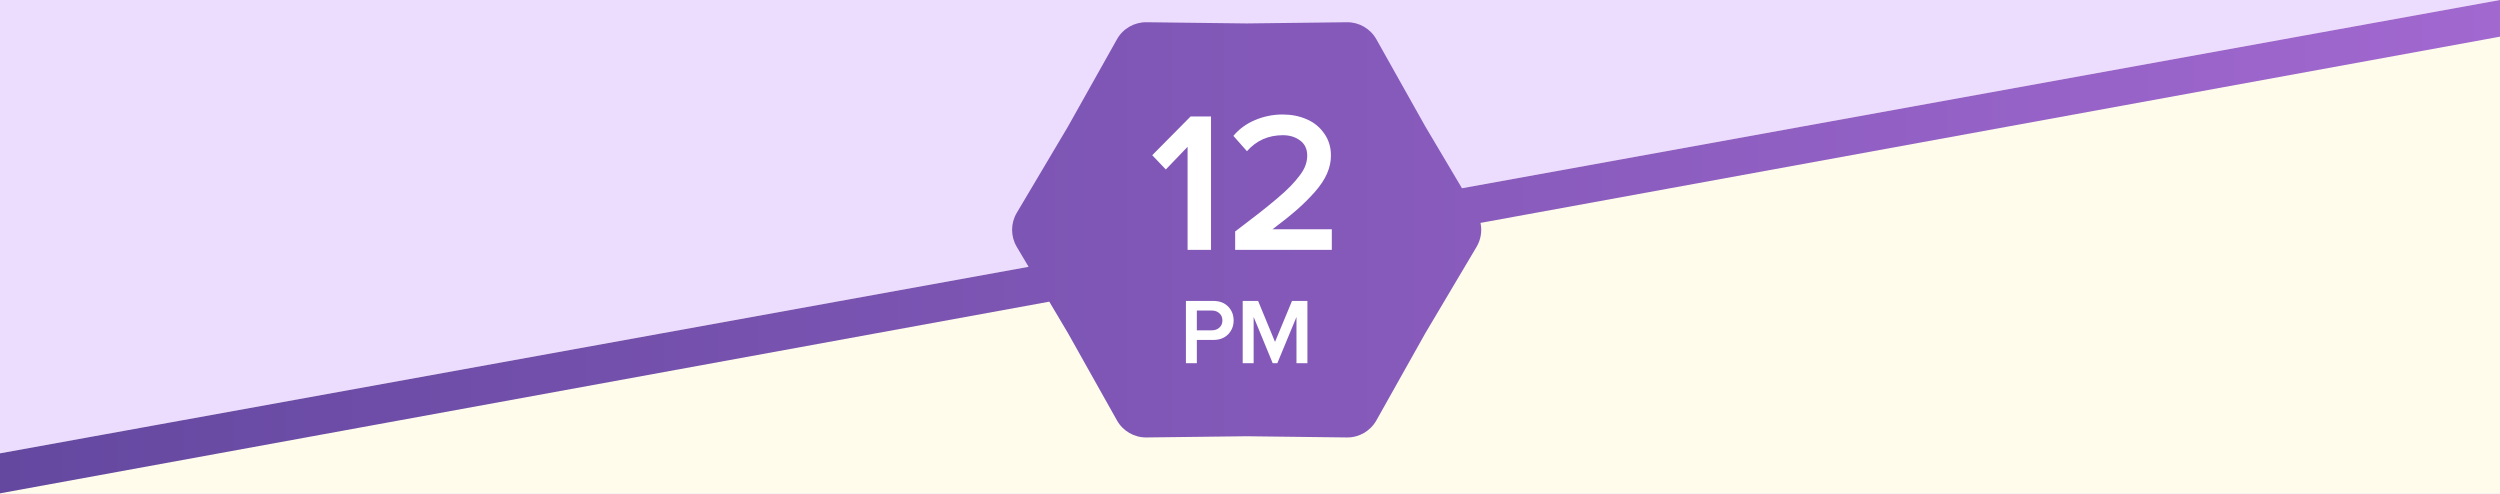
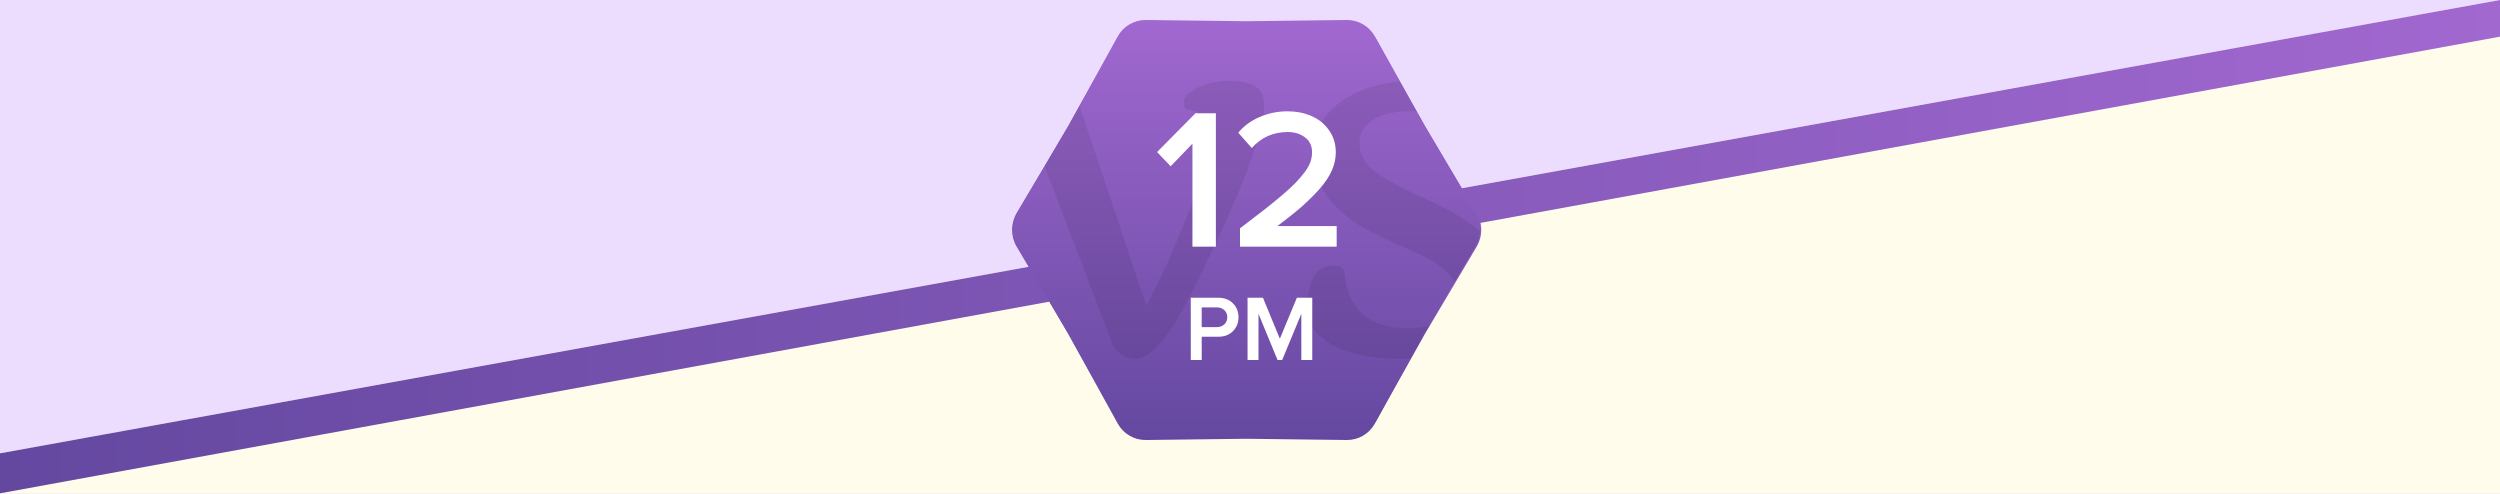
<svg xmlns="http://www.w3.org/2000/svg" width="375" height="74" viewBox="0 0 375 74" fill="none">
  <path d="M0 0H375V5.5L0 74V0Z" fill="#ECDDFE" />
-   <path d="M375 74L0 74L-5.24534e-07 68L375 0L375 74Z" fill="#FFFCEC" />
-   <path fill-rule="evenodd" clip-rule="evenodd" d="M154.291 40.022L0 68V74L157.394 45.249L160.188 49.957L167.547 63.066C168.443 64.661 170.138 65.64 171.967 65.618L187 65.437L202.033 65.618C203.862 65.64 205.557 64.661 206.453 63.066L213.812 49.957L221.485 37.029C222.137 35.931 222.334 34.645 222.076 33.434L375 5.5L375 0L219.295 28.235L213.812 18.997L206.453 5.888C205.557 4.293 203.862 3.314 202.033 3.336L187 3.517L171.967 3.336C170.138 3.314 168.443 4.293 167.547 5.888L160.188 18.997L152.515 31.925C151.581 33.498 151.581 35.456 152.515 37.029L154.291 40.022Z" fill="url(#paint0_linear)" />
-   <path d="M172.835 23.283L178.592 17.467H181.653V37.477H178.138V22.023L174.871 25.421L172.835 23.283ZM185.008 20.382C185.867 19.347 186.951 18.556 188.26 18.009C189.578 17.453 190.955 17.174 192.391 17.174C193.709 17.174 194.905 17.409 195.979 17.877C197.063 18.336 197.942 19.044 198.616 20.001C199.3 20.949 199.642 22.062 199.642 23.341C199.642 24.24 199.446 25.138 199.056 26.037C198.665 26.925 198.064 27.833 197.254 28.761C196.443 29.679 195.54 30.578 194.544 31.456C193.548 32.326 192.327 33.302 190.882 34.386H199.773V37.477H185.271V34.723C186.688 33.649 187.859 32.75 188.787 32.028C189.715 31.305 190.623 30.568 191.512 29.816C192.4 29.064 193.099 28.424 193.606 27.897C194.114 27.369 194.573 26.832 194.983 26.286C195.394 25.739 195.677 25.231 195.833 24.762C195.999 24.293 196.082 23.82 196.082 23.341C196.082 22.355 195.726 21.598 195.013 21.071C194.3 20.543 193.445 20.28 192.449 20.28C190.252 20.28 188.45 21.081 187.044 22.682L185.008 20.382ZM177.888 54.477V45.139H181.989C182.933 45.139 183.678 45.422 184.225 45.987C184.771 46.547 185.045 47.24 185.045 48.065C185.045 48.89 184.769 49.585 184.218 50.15C183.671 50.71 182.928 50.991 181.989 50.991H179.528V54.477H177.888ZM179.528 49.548H181.771C182.235 49.548 182.616 49.411 182.912 49.138C183.213 48.865 183.363 48.507 183.363 48.065C183.363 47.623 183.213 47.265 182.912 46.992C182.616 46.718 182.235 46.581 181.771 46.581H179.528V49.548ZM186.405 54.477V45.139H188.716L191.252 51.285L193.802 45.139H196.112V54.477H194.472V47.545L191.601 54.477H190.903L188.046 47.545V54.477H186.405Z" fill="white" />
+   <path d="M375 74H5.24534e-07L0 68L375 0V74Z" fill="#FFFCEC" />
+   <path fill-rule="evenodd" clip-rule="evenodd" d="M154.291 40.022L0 68V74L157.394 45.249L160.188 49.957L167.547 63.066C168.443 64.661 170.138 65.64 171.967 65.618L187 65.437L202.033 65.618C203.862 65.64 205.557 64.661 206.453 63.066L213.812 49.957L221.485 37.029C222.137 35.931 222.334 34.645 222.076 33.434L375 5.5V0L219.295 28.235L213.812 18.997L206.453 5.888C205.557 4.293 203.862 3.314 202.033 3.336L187 3.517L171.967 3.336C170.138 3.314 168.443 4.293 167.547 5.888L160.188 18.997L152.515 31.925C151.581 33.498 151.581 35.456 152.515 37.029L154.291 40.022Z" fill="url(#paint0_linear)" />
+   <path d="M160.276 18.843L152.534 32.107C151.671 33.586 151.671 35.415 152.534 36.893L160.276 50.157L167.668 63.548C168.513 65.079 170.132 66.021 171.88 66L186.944 65.815L202.007 66C203.756 66.021 205.374 65.079 206.219 63.548L213.611 50.157L221.353 36.893C222.216 35.415 222.216 33.586 221.353 32.107L213.611 18.843L206.219 5.452C205.374 3.921 203.756 2.979 202.007 3L186.944 3.185L171.88 3C170.132 2.979 168.513 3.921 167.668 5.452L160.276 18.843Z" fill="url(#paint1_linear)" />
+   <mask id="mask0" mask-type="alpha" maskUnits="userSpaceOnUse" x="151" y="3" width="71" height="63">
+     <path d="M160.276 18.843L152.534 32.107C151.671 33.585 151.671 35.414 152.534 36.893L160.276 50.157L167.668 63.548C168.513 65.079 170.132 66.021 171.88 65.999L186.944 65.815L202.007 65.999C203.756 66.021 205.374 65.079 206.219 63.548L213.611 50.157L221.353 36.893C222.216 35.414 222.216 33.585 221.353 32.107L213.611 18.843L206.219 5.452C205.374 3.921 203.756 2.979 202.007 3L186.944 3.185L171.88 3C170.132 2.979 168.513 3.921 167.668 5.452L160.276 18.843Z" fill="url(#paint2_linear)" />
+   </mask>
+   <g mask="url(#mask0)">
+     <path d="M166.838 51.518C159.353 31.955 155.499 21.859 155.274 21.231C155.05 20.581 154.815 19.986 154.569 19.448C154.008 18.191 153.504 17.563 153.056 17.563C152.765 17.563 152.44 17.597 152.081 17.664C151.723 17.731 151.431 17.608 151.207 17.294C150.983 16.98 150.871 16.587 150.871 16.116C150.871 15.645 151.084 15.163 151.51 14.669C151.958 14.175 152.507 13.749 153.157 13.39C154.569 12.56 155.689 12.145 156.518 12.145C157.347 12.145 158.008 12.168 158.501 12.212C158.994 12.257 159.454 12.426 159.88 12.717C160.776 13.3 161.527 14.557 162.132 16.486L171.98 45.898C173.549 42.735 174.714 40.312 175.476 38.629L177.56 33.716C180.07 27.524 181.325 23.172 181.325 20.659V20.222C181.325 19.1 181.067 18.214 180.552 17.563C180.059 16.913 179.174 16.52 177.896 16.385C177.672 16.026 177.56 15.656 177.56 15.275C177.56 14.871 177.773 14.478 178.199 14.097C178.647 13.693 179.207 13.345 179.88 13.054C181.269 12.448 182.782 12.145 184.417 12.145C186.076 12.145 187.353 12.403 188.249 12.919C189.168 13.413 189.627 14.4 189.627 15.88C189.627 19.021 187.499 25.269 183.241 34.625L180.182 41.052C178.076 45.315 176.485 48.209 175.409 49.734C173.482 52.449 171.79 53.806 170.333 53.806C169.28 53.806 168.339 53.391 167.51 52.561C167.218 52.27 166.994 51.922 166.838 51.518Z" fill="black" fill-opacity="0.08" />
+     <path d="M218.905 24.092C218.905 20.637 217.471 18.348 214.602 17.227C213.684 16.868 212.686 16.688 211.611 16.688C210.557 16.688 209.571 16.778 208.653 16.957C207.756 17.137 206.961 17.417 206.266 17.799C204.698 18.651 203.913 19.874 203.913 21.467C203.913 22.992 204.563 24.316 205.863 25.438C207.297 26.627 209.964 28.096 213.863 29.846C217.762 31.574 220.765 33.469 222.871 35.533C225 37.575 226.065 39.931 226.065 42.6C226.065 45.606 224.832 48.142 222.367 50.206C219.476 52.606 215.476 53.806 210.367 53.806C204.115 53.806 199.79 52.471 197.392 49.802C196.563 48.859 196.149 47.659 196.149 46.201C196.149 42.679 197.011 40.626 198.737 40.043C199.163 39.908 199.566 39.841 199.947 39.841C201 39.841 201.571 40.166 201.661 40.817C202.154 46.425 205.291 49.23 211.073 49.23C214.546 49.23 216.866 48.254 218.031 46.302C218.412 45.674 218.602 44.911 218.602 44.014C218.602 43.116 218.311 42.297 217.728 41.557C217.168 40.817 216.384 40.132 215.375 39.504C214.367 38.854 213.168 38.225 211.779 37.62L207.308 35.601C200.451 32.46 197.022 28.287 197.022 23.082C197.022 19.717 198.513 17.025 201.493 15.006C204.317 13.099 207.958 12.145 212.417 12.145C218.468 12.145 222.233 13.458 223.712 16.082C224.093 16.756 224.283 17.496 224.283 18.303C224.283 19.111 224.238 19.84 224.149 20.491C224.059 21.119 223.947 21.691 223.812 22.207C223.588 23.194 223.331 23.89 223.039 24.294C222.457 24.72 221.616 24.933 220.518 24.933C219.443 24.933 218.905 24.652 218.905 24.092Z" fill="black" fill-opacity="0.08" />
+   </g>
+   <path d="M173.563 22.806L179.32 16.99H182.381V37H178.866V21.546L175.599 24.944L173.563 22.806ZM185.736 19.905C186.595 18.87 187.679 18.079 188.988 17.532C190.306 16.976 191.683 16.697 193.119 16.697C194.437 16.697 195.633 16.932 196.707 17.4C197.791 17.859 198.67 18.567 199.344 19.524C200.028 20.472 200.37 21.585 200.37 22.864C200.37 23.763 200.174 24.661 199.784 25.56C199.393 26.448 198.792 27.356 197.982 28.284C197.171 29.202 196.268 30.101 195.272 30.98C194.276 31.849 193.055 32.825 191.61 33.909H200.501V37H185.999V34.246C187.416 33.172 188.587 32.273 189.515 31.551C190.443 30.828 191.351 30.091 192.24 29.339C193.128 28.587 193.827 27.947 194.334 27.42C194.842 26.893 195.301 26.355 195.711 25.809C196.122 25.262 196.405 24.754 196.561 24.285C196.727 23.816 196.81 23.343 196.81 22.864C196.81 21.878 196.454 21.121 195.741 20.594C195.028 20.066 194.173 19.803 193.177 19.803C190.98 19.803 189.178 20.604 187.772 22.205L185.736 19.905ZM178.616 54V44.662H182.717C183.661 44.662 184.406 44.945 184.953 45.51C185.499 46.07 185.773 46.763 185.773 47.588C185.773 48.413 185.497 49.108 184.946 49.673C184.399 50.233 183.656 50.514 182.717 50.514H180.256V54H178.616ZM180.256 49.071H182.499C182.963 49.071 183.344 48.935 183.64 48.661C183.941 48.388 184.091 48.03 184.091 47.588C184.091 47.146 183.941 46.788 183.64 46.515C183.344 46.241 182.963 46.105 182.499 46.105H180.256V49.071ZM187.133 54V44.662H189.444L191.98 50.808L194.53 44.662H196.84V54H195.2V47.068L192.329 54H191.631L188.774 47.068V54H187.133Z" fill="white" />
  <defs>
-     <linearGradient id="paint0_linear" x1="0" y1="37" x2="375" y2="37" gradientUnits="userSpaceOnUse">
+     <linearGradient id="paint0_linear" x1="-1.397e-06" y1="37" x2="375" y2="37" gradientUnits="userSpaceOnUse">
+       <stop stop-color="#6448A0" />
+       <stop offset="1" stop-color="#A168D0" />
+     </linearGradient>
+     <linearGradient id="paint1_linear" x1="186.944" y1="66" x2="186.944" y2="3" gradientUnits="userSpaceOnUse">
+       <stop stop-color="#6448A0" />
+       <stop offset="1" stop-color="#A168D0" />
+     </linearGradient>
+     <linearGradient id="paint2_linear" x1="186.944" y1="66" x2="186.944" y2="3" gradientUnits="userSpaceOnUse">
      <stop stop-color="#6448A0" />
      <stop offset="1" stop-color="#A168D0" />
    </linearGradient>
  </defs>
</svg>
